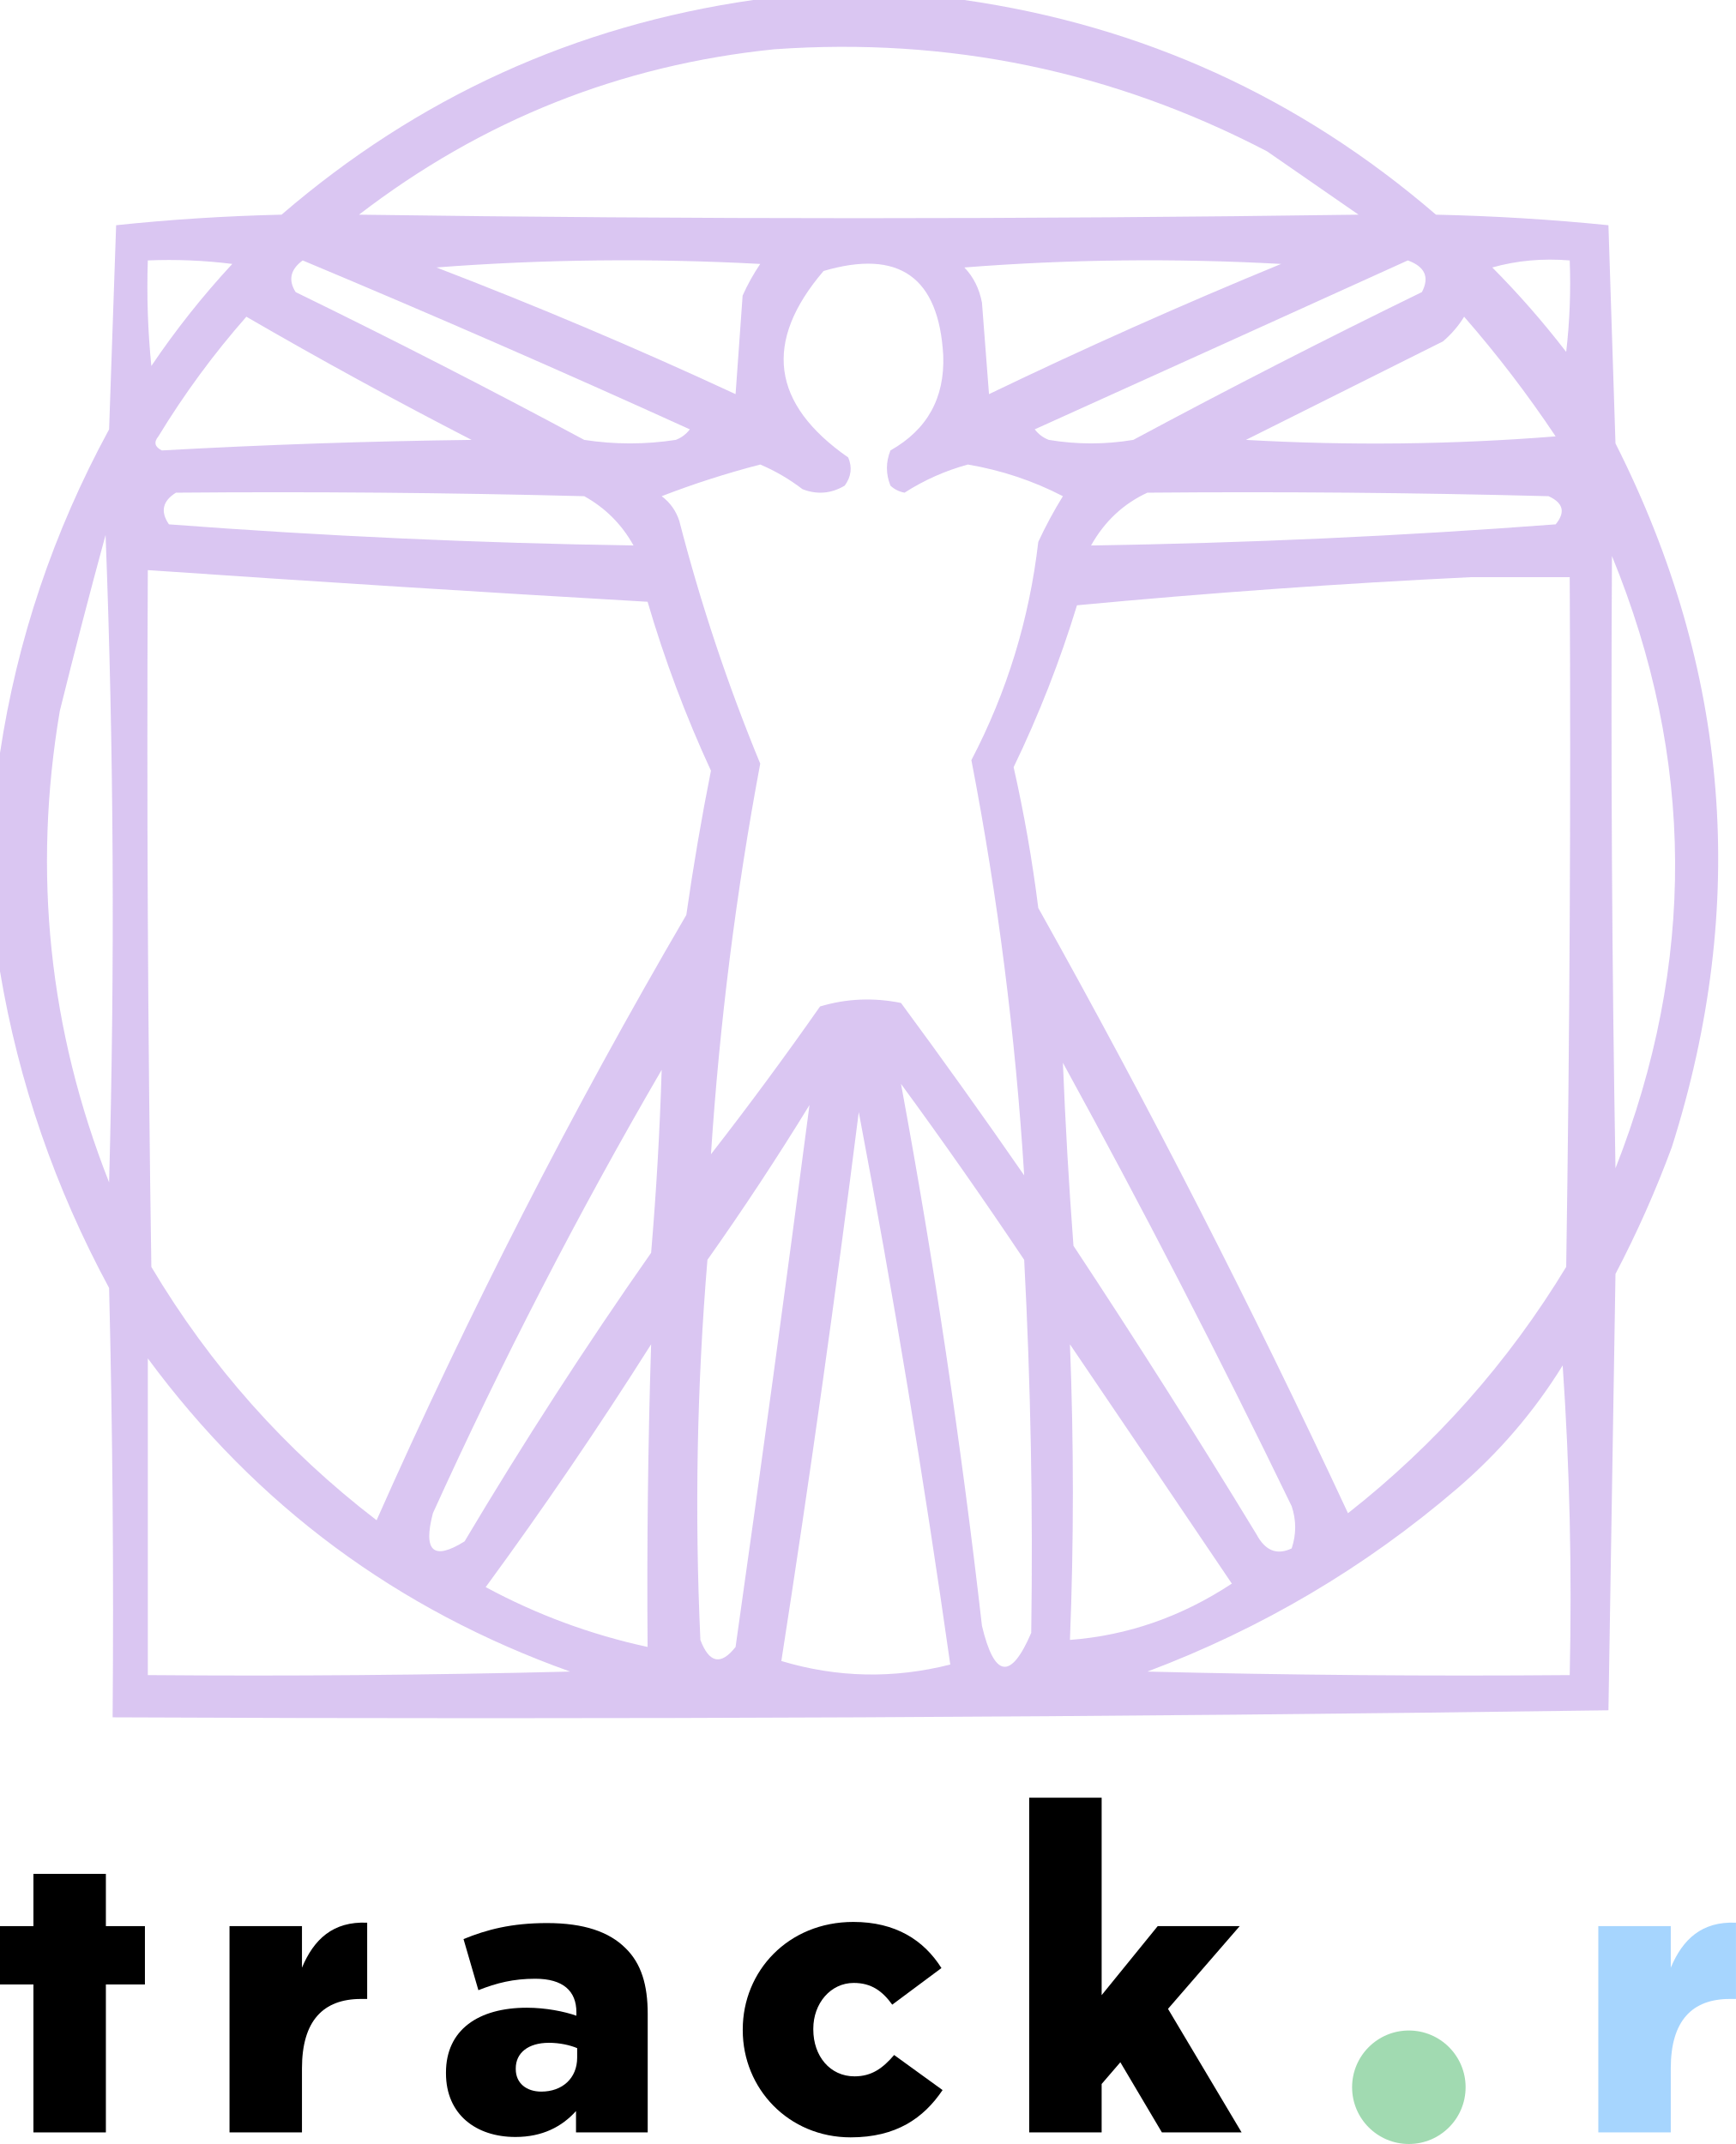
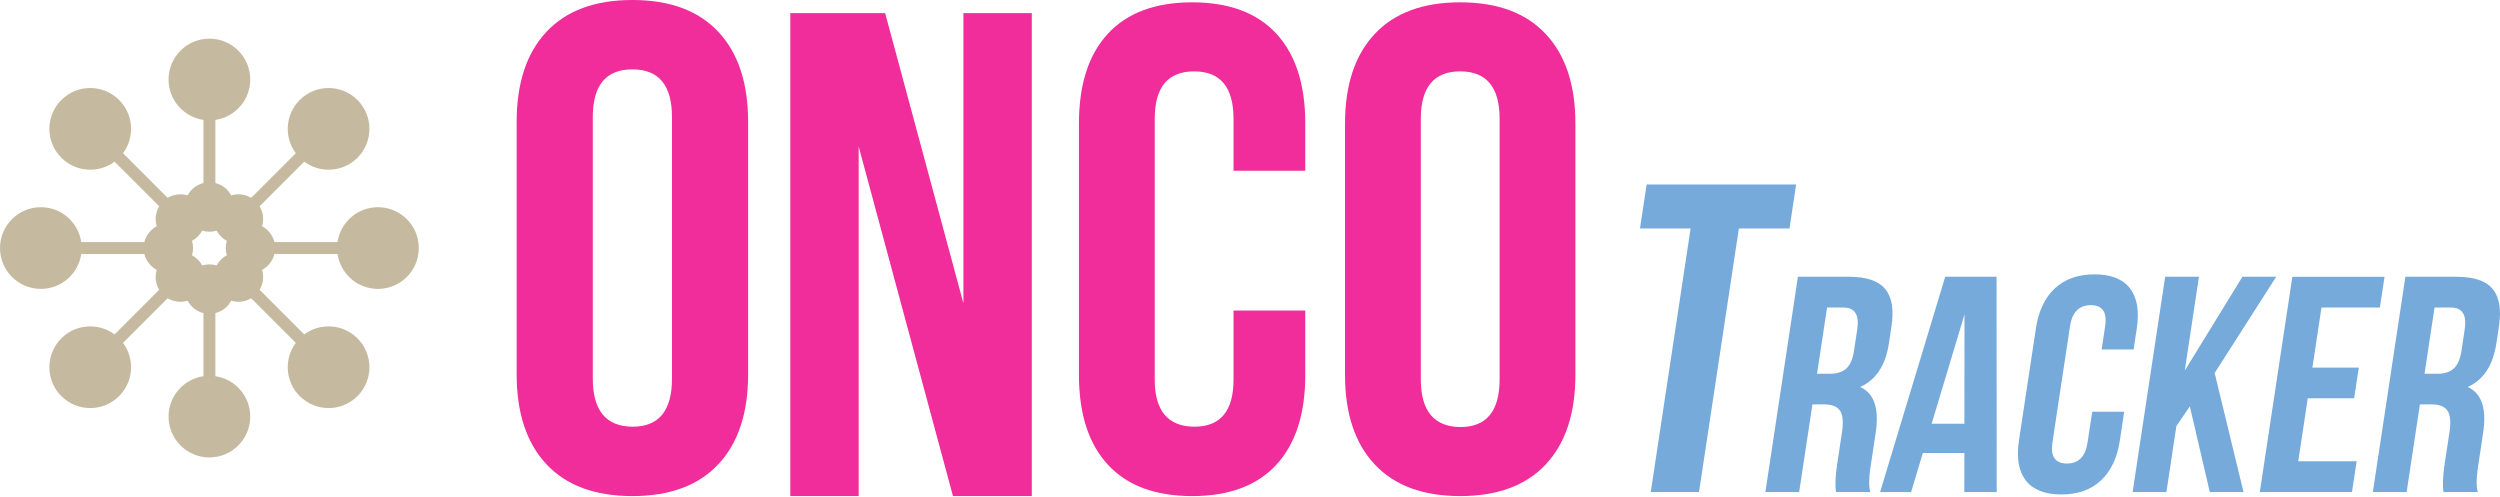
- <svg xmlns="http://www.w3.org/2000/svg" version="1.1" id="Capa_1" x="0px" y="0px" width="576.46px" height="712.036px" viewBox="0 0 576.46 712.036" enable-background="new 0 0 576.46 712.036" xml:space="preserve">
+ <svg xmlns="http://www.w3.org/2000/svg" version="1.1" id="Capa_1" x="0px" y="0px" width="558.979px" height="110.922px" viewBox="0 0 558.979 110.922" enable-background="new 0 0 558.979 110.922" xml:space="preserve">
  <g>
-     <path d="M11.098,708.186v-49.137H0v-19.372h11.098v-17.35h24.061v17.35h12.963v19.372H35.159v49.137H11.098z" />
-     <path d="M76.212,639.677h24.061v13.801c3.923-9.37,10.256-15.445,21.653-14.941v25.327H119.9c-12.537,0-19.627,7.216-19.627,23.047   v21.275H76.212V639.677z" />
-     <path d="M148.092,688.555v-0.252c0-14.18,10.764-21.527,26.846-21.527c6.333,0,12.538,1.267,16.464,2.659v-1.141   c0-7.09-4.43-11.142-13.675-11.142c-7.219,0-12.79,1.393-18.871,3.8l-4.938-16.971c7.726-3.164,15.957-5.319,27.732-5.319   c12.285,0,20.642,2.911,26.09,8.356c5.189,5.066,7.342,12.163,7.342,21.786v39.381h-23.809v-7.09   c-4.683,5.192-11.142,8.608-20.132,8.608C158.097,709.705,148.092,702.237,148.092,688.555z M191.654,683.369v-3.17   c-2.404-1.015-5.823-1.771-9.368-1.771c-6.967,0-11.019,3.422-11.019,8.482v0.252c0,4.688,3.545,7.474,8.482,7.474   C186.717,694.636,191.654,690.207,191.654,683.369z" />
-     <path d="M246.642,674.25v-0.252c0-19.378,15.068-35.713,36.722-35.713c14.057,0,23.428,6.075,29.253,15.32l-16.337,12.156   c-3.293-4.557-6.964-7.216-12.79-7.216c-7.723,0-13.423,6.838-13.423,15.2v0.252c0,8.86,5.57,15.572,13.675,15.572   c5.703,0,9.371-2.659,13.171-7.09l16.083,11.646c-6.33,9.377-15.446,15.704-30.521,15.704   C261.836,709.831,246.642,693.622,246.642,674.25z" />
-     <path d="M341.757,597.019h24.061v65.578l18.616-22.92h27.228l-23.809,27.477l24.441,41.032h-26.468l-13.801-23.299l-6.208,7.216   v16.083h-24.061V597.019z" />
-     <path opacity="0.914" fill="#9ED1FE" enable-background="new    " d="M530.742,639.677h24.063v13.801   c3.927-9.37,10.254-15.445,21.654-14.941v25.327h-2.026c-12.538,0-19.628,7.216-19.628,23.047v21.275h-24.063V639.677z" />
-     <circle opacity="0.934" fill="#9BD8AC" enable-background="new    " cx="467.829" cy="693.187" r="18.847" />
+     <path fill="#F02D9A" d="M213.077,110.922L191.99,32.748v78.174h-15.287V2.931h21.205l17.503,64.888V2.931h15.288v107.991H213.077z" />
+     <path fill="#F02D9A" d="M275.809,69.427h16.04v14.384c0,8.736-2.159,15.438-6.476,20.107c-4.319,4.669-10.592,7.004-18.819,7.004   c-8.228,0-14.504-2.335-18.827-7.004c-4.323-4.669-6.485-11.371-6.485-20.107V27.631c0-8.736,2.162-15.439,6.485-20.107   c4.323-4.669,10.599-7.003,18.827-7.003c8.227,0,14.5,2.334,18.819,7.003c4.317,4.668,6.476,11.371,6.476,20.107v10.543h-16.04   V26.577c0-7.079-2.938-10.619-8.812-10.619c-5.875,0-8.811,3.54-8.811,10.619v58.289c0,6.979,2.949,10.494,8.848,10.543   c5.848,0,8.774-3.513,8.774-10.543V69.427z" />
+     <path fill="#F02D9A" d="M300.736,83.811V27.631c0-8.635,2.21-15.312,6.634-20.031c4.424-4.72,10.796-7.08,19.121-7.08   c8.322,0,14.695,2.36,19.119,7.08c4.424,4.719,6.636,11.396,6.636,20.031v56.179c0,8.636-2.212,15.313-6.636,20.031   c-4.424,4.721-10.797,7.08-19.119,7.08c-8.325,0-14.697-2.359-19.121-7.08C302.946,99.123,300.736,92.446,300.736,83.811z    M317.68,26.566V84.8c0,7.073,2.948,10.634,8.848,10.683c5.848,0,8.773-3.56,8.773-10.683V26.566   c0-7.072-2.938-10.608-8.811-10.608C320.616,15.958,317.68,19.495,317.68,26.566z" />
+     <g>
+       <g>
+         <path fill="#76AADB" d="M366.687,51.081l1.486-9.831H401.6l-1.486,9.831h-11.318l-8.91,58.94h-10.791l8.911-58.94H366.687z" />
+         <path fill="#76AADB" d="M418.189,110.021h-7.657c-0.239-1.364-0.176-3.334,0.191-5.908l1.143-7.554     c0.331-2.192,0.183-3.765-0.445-4.716c-0.629-0.951-1.815-1.428-3.562-1.428h-2.618l-2.964,19.605h-7.554l7.278-48.14h11.397     c3.888,0,6.589,0.906,8.103,2.719s1.986,4.6,1.418,8.359l-0.573,3.793c-0.748,4.946-2.889,8.203-6.424,9.77     c3.13,1.41,4.285,4.823,3.466,10.239l-1.121,7.419c-0.014,0.089-0.029,0.19-0.046,0.302     C417.848,106.945,417.837,108.791,418.189,110.021z M412.174,68.764h-3.66l-2.238,14.805h2.954c1.522,0,2.717-0.392,3.585-1.175     c0.869-0.783,1.441-2.093,1.719-3.929l0.716-4.733C415.772,70.42,414.748,68.764,412.174,68.764z" />
+         <path fill="#76AADB" d="M446.416,61.882l0.029,48.14h-7.24l0.011-8.728h-9.284l-2.625,8.728h-6.935l14.563-48.14H446.416z      M439.246,70.313l-7.347,24.435h7.322L439.246,70.313z" />
+         <path fill="#76AADB" d="M467.802,92.062h7.15l-0.969,6.412c-0.589,3.895-2.003,6.882-4.242,8.963     c-2.24,2.082-5.194,3.122-8.861,3.122c-3.668,0-6.308-1.04-7.921-3.122c-1.612-2.081-2.124-5.068-1.535-8.963l3.786-25.044     c0.589-3.895,2.004-6.882,4.246-8.963c2.241-2.082,5.196-3.123,8.864-3.123s6.307,1.041,7.917,3.123     c1.61,2.081,2.121,5.068,1.532,8.963l-0.711,4.7h-7.15l0.782-5.17c0.478-3.156-0.595-4.733-3.213-4.733s-4.165,1.577-4.643,4.733     l-3.929,25.983c-0.471,3.111,0.607,4.678,3.234,4.7c2.606,0,4.147-1.566,4.621-4.7L467.802,92.062z" />
+         <path fill="#76AADB" d="M494.092,110.021l-4.467-19.164l-3.002,4.397l-2.232,14.767h-7.554l7.278-48.14h7.554l-3.173,20.981     l12.891-20.981h7.554l-13.762,21.524l6.454,26.615H494.092z" />
+         <path fill="#76AADB" d="M519.063,68.764l-2.031,13.429h10.374l-1.036,6.849h-10.373l-2.131,14.099h13.059l-1.04,6.882h-20.612     l7.278-48.14h20.612l-1.041,6.882H519.063z" />
+         <path fill="#76AADB" d="M554.015,110.021h-7.656c-0.239-1.364-0.176-3.334,0.191-5.908l1.142-7.554     c0.332-2.192,0.184-3.765-0.445-4.716c-0.627-0.951-1.814-1.428-3.561-1.428h-2.618l-2.964,19.605h-7.555l7.279-48.14h11.396     c3.889,0,6.59,0.906,8.104,2.719s1.986,4.6,1.418,8.359l-0.574,3.793c-0.747,4.946-2.889,8.203-6.422,9.77     c3.129,1.41,4.283,4.823,3.464,10.239l-1.122,7.419c-0.014,0.089-0.028,0.19-0.045,0.302     C553.675,106.945,553.665,108.791,554.015,110.021z M548,68.764h-3.658l-2.238,14.805h2.953c1.521,0,2.716-0.392,3.585-1.175     c0.868-0.783,1.441-2.093,1.719-3.929l0.716-4.733C551.6,70.42,550.574,68.764,548,68.764z" />
+       </g>
+     </g>
+     <path fill="#F02D9A" d="M115.519,83.684V27.238c0-8.675,2.222-15.384,6.667-20.126C126.629,2.371,133.032,0,141.396,0   c8.362,0,14.765,2.371,19.21,7.112c4.444,4.742,6.667,11.451,6.667,20.126v56.445c0,8.676-2.223,15.385-6.667,20.126   c-4.445,4.742-10.849,7.112-19.21,7.112c-8.363,0-14.766-2.37-19.21-7.112C117.74,99.068,115.519,92.359,115.519,83.684z    M132.543,26.168v58.509c0,7.105,2.963,10.684,8.891,10.733c5.875,0,8.814-3.577,8.814-10.733V26.168   c0-7.105-2.951-10.658-8.853-10.658S132.543,19.063,132.543,26.168z" />
  </g>
-   <path opacity="0.795" fill="#D0B7EF" enable-background="new    " d="M536.442,147.257c-0.781-24.149-1.56-48.305-2.338-72.46  c-18.906-1.909-37.994-3.075-57.269-3.504C431.499,32.259,379.298,8.495,320.227,0c-23.374,0-46.748,0-70.122,0  c-59.067,8.495-111.27,32.259-156.609,71.293c-18.493,0.429-36.803,1.595-54.931,3.504c-0.778,22.599-1.553,45.191-2.334,67.79  C17.756,176.586,5.678,212.425,0,250.104c0,24.156,0,48.311,0,72.466c6.163,36.797,18.241,71.854,36.23,105.179  c1.169,47.523,1.556,95.053,1.169,142.588c165.734,0.775,331.305-0.007,496.706-2.338c0.778-48.311,1.557-96.615,2.338-144.92  c7.141-13.637,13.376-27.658,18.698-42.077C580.698,300.457,574.462,222.54,536.442,147.257z M36.23,392.692  c-20.005-50.755-25.46-102.961-16.363-156.609c4.849-19.599,9.913-39.072,15.193-58.438  C37.783,248.933,38.168,320.617,36.23,392.692z M521.249,86.488c0.387,10.159-0.004,20.286-1.17,30.388  c-7.672-9.957-15.852-19.309-24.543-28.05C503.628,86.532,512.199,85.75,521.249,86.488z M516.572,174.141  c-51.386,3.895-102.81,6.232-154.271,7.014c4.461-7.978,10.693-13.82,18.7-17.532c44.419-0.391,88.829,0,133.232,1.166  C519.125,167.02,519.903,170.133,516.572,174.141z M479.174,113.365c2.829-2.426,5.164-5.155,7.011-8.18  c10.896,12.484,21.026,25.724,30.388,39.74c-34.254,2.723-68.536,3.113-102.848,1.166  C435.542,135.183,457.359,124.274,479.174,113.365z M472.163,97.005c-32.313,15.761-64.258,32.127-95.837,49.086  c-9.349,1.557-18.698,1.557-28.05,0c-1.888-0.718-3.444-1.891-4.673-3.504c41.454-18.735,82.744-37.439,123.884-56.1  C473.202,88.574,474.759,92.078,472.163,97.005z M252.443,154.271c4.969,2.099,9.645,4.828,14.025,8.18  c4.859,1.891,9.535,1.5,14.025-1.166c2.168-2.962,2.559-6.082,1.169-9.352c-25.539-17.79-28.264-38.436-8.183-61.941  c25.038-7.348,38.281,2.004,39.737,28.05c0.529,14.142-5.313,24.659-17.532,31.554c-1.557,3.895-1.557,7.795,0,11.69  c1.311,1.216,2.874,1.998,4.676,2.338c6.529-4.185,13.543-7.304,21.036-9.353c11.173,1.903,21.691,5.407,31.557,10.518  c-3.024,4.878-5.75,9.944-8.18,15.194c-2.969,25.643-10.37,49.798-22.208,72.46c8.813,45.689,14.655,91.655,17.532,137.911  c-13.348-19.296-26.985-38.385-40.906-57.266c-9.169-1.853-18.127-1.468-26.881,1.166c-11.756,16.788-23.834,33.154-36.229,49.086  c2.867-43.547,8.318-86.791,16.363-129.726c-10.798-26.166-19.76-53.05-26.881-80.646c-1.087-3.34-3.035-6.069-5.842-8.18  C230.295,160.693,241.203,157.189,252.443,154.271z M244.26,130.897c-32.679-15.175-65.792-29.197-99.341-42.072  c35.439-2.716,71.278-3.107,107.524-1.172c-2.244,3.321-4.191,6.825-5.845,10.518C245.819,109.08,245.041,119.989,244.26,130.897z   M320.227,88.826c34.663-2.716,69.722-3.107,105.186-1.172c-32.783,13.473-65.118,27.886-97.003,43.244  c-0.778-10.127-1.56-20.254-2.338-30.388C325.195,95.859,323.251,91.958,320.227,88.826z M257.116,16.366  c57.855-4.096,112.395,7.203,163.624,33.892c10.127,7.008,20.258,14.022,30.385,21.036c-110.637,1.557-221.273,1.557-331.917,0  C160.098,39.878,206.067,21.572,257.116,16.366z M100.51,86.488c43.086,18.03,85.939,36.734,128.559,56.1  c-1.229,1.613-2.786,2.786-4.676,3.504c-10.13,1.557-20.254,1.557-30.384,0c-31.579-16.958-63.527-33.325-95.836-49.086  C95.642,93.004,96.423,89.5,100.51,86.488z M210.368,181.155c-51.455-0.782-102.879-3.12-154.271-7.014  c-2.905-4.248-2.127-7.751,2.338-10.518c45.198-0.391,90.389,0,135.574,1.166C201.019,168.684,206.474,174.141,210.368,181.155z   M156.606,146.091c-34.384,0.429-68.666,1.594-102.848,3.504c-2.385-1.172-2.773-2.729-1.166-4.67  c8.618-14.147,18.354-27.395,29.216-39.74C106.241,119.358,131.175,132.996,156.606,146.091z M49.086,86.488  c9.38-0.391,18.732,0,28.05,1.166c-9.85,10.625-18.812,21.924-26.881,33.892C49.086,109.887,48.698,98.203,49.086,86.488z   M49.086,556.309c0-35.058,0-70.122,0-105.179c35.975,48.802,82.722,83.475,140.246,104.013  C142.591,556.309,95.843,556.7,49.086,556.309z M215.044,546.963c-18.827-4.071-36.75-10.694-53.762-19.87  c19.224-26.241,37.534-53.125,54.931-80.64C215.167,479.823,214.776,513.324,215.044,546.963z M216.213,416.066  c-21.814,31.15-42.459,63.095-61.944,95.834c-10.335,6.453-13.843,3.34-10.519-9.353c22.937-50.548,48.257-99.634,75.97-147.257  C219.103,375.576,217.937,395.831,216.213,416.066z M125.053,504.885c-30.332-23.267-55.262-51.316-74.798-84.144  c-1.169-77.135-1.557-154.271-1.169-231.406c55.239,3.806,110.558,7.31,165.958,10.518c5.615,19.177,12.626,37.875,21.036,56.1  c-3.157,15.881-5.886,31.856-8.18,47.914C189.962,368.827,155.68,435.835,125.053,504.885z M232.573,544.625  c-1.938-42.135-1.16-84.206,2.338-126.222c11.929-16.876,23.226-34.018,33.895-51.424c-7.771,59.472-15.953,119.466-24.546,179.983  C239.395,553.158,235.497,552.376,232.573,544.625z M259.454,551.633c9.444-60.638,18.014-121.413,25.712-182.315  c11.52,60.732,21.647,121.893,30.388,183.487C296.679,557.583,277.981,557.191,259.454,551.633z M342.435,542.288  c-6.784,15.768-12.235,14.985-16.363-2.338c-6.895-60.335-15.855-120.336-26.881-179.983c13.956,19.057,27.593,38.536,40.906,58.438  C342.268,459.688,343.046,500.985,342.435,542.288z M336.589,254.781c8.389-17.368,15.399-35.285,21.039-53.762  c43.881-4.134,87.516-7.247,130.895-9.346c10.908,0,21.817,0,32.727,0c0.391,76.354,0,152.714-1.17,229.068  c-19.211,31.674-43.363,58.942-72.459,81.806c-31.825-68.319-66.107-135.327-102.848-201.019  C342.797,285.78,340.068,270.202,336.589,254.781z M428.919,500.215c1.557,4.67,1.557,9.346,0,14.022  c-4.887,2.338-8.781,0.781-11.688-4.677c-19.674-32.341-39.932-64.286-60.772-95.833c-1.531-20.248-2.7-40.503-3.507-60.776  C379.433,401.238,404.757,450.324,428.919,500.215z M355.29,446.454c17.869,26.336,35.786,52.829,53.762,79.474  c-16.688,11.01-34.606,17.242-53.762,18.698C356.585,512.006,356.585,479.281,355.29,446.454z M521.249,556.309  c-46.755,0.391-93.506,0-140.247-1.166c37.985-14.306,72.265-34.565,102.848-60.775c13.927-11.961,25.614-25.593,35.061-40.906  C521.239,487.334,522.018,521.617,521.249,556.309z M536.442,388.016c-1.169-67.784-1.56-135.567-1.169-203.357  C562.845,251.976,563.235,319.76,536.442,388.016z" />
+   <path fill="#C5BA9F" d="M84.506,46.327c-4.591,0-8.39,3.388-9.036,7.799H61.362c-0.381-1.535-1.403-2.815-2.764-3.544  c0.448-1.478,0.265-3.105-0.551-4.46l9.976-9.976c3.577,2.663,8.658,2.372,11.904-0.875c3.567-3.567,3.566-9.35,0-12.917  c-3.567-3.567-9.35-3.567-12.917,0c-3.247,3.247-3.537,8.328-0.875,11.904l-9.976,9.976c-1.355-0.815-2.983-0.999-4.46-0.551  c-0.728-1.361-2.008-2.383-3.543-2.764V26.811c4.412-0.646,7.799-4.444,7.799-9.036c0-5.044-4.089-9.134-9.134-9.134  s-9.134,4.089-9.134,9.134c0,4.591,3.387,8.39,7.799,9.036v14.108c-1.535,0.381-2.815,1.403-3.543,2.764  c-1.478-0.448-3.105-0.265-4.46,0.551l-9.976-9.976c2.663-3.576,2.372-8.657-0.875-11.904c-3.567-3.567-9.35-3.567-12.917,0  c-3.567,3.567-3.567,9.351,0,12.917c3.247,3.247,8.328,3.538,11.904,0.875l9.976,9.976c-0.816,1.355-0.999,2.982-0.551,4.46  c-1.361,0.729-2.383,2.009-2.764,3.544H18.169c-0.646-4.412-4.444-7.799-9.036-7.799C4.089,46.327,0,50.416,0,55.461  s4.089,9.135,9.134,9.135c4.591,0,8.39-3.389,9.036-7.801h14.108c0.381,1.536,1.403,2.816,2.764,3.545  c-0.448,1.478-0.265,3.105,0.551,4.46l-9.976,9.976c-3.576-2.662-8.657-2.371-11.904,0.875c-3.567,3.566-3.567,9.35,0,12.917  c3.567,3.567,9.351,3.567,12.917,0.001c3.247-3.247,3.538-8.328,0.875-11.904l9.976-9.977c1.355,0.816,2.983,0.999,4.46,0.551  c0.729,1.361,2.009,2.384,3.544,2.765v14.108c-4.412,0.646-7.799,4.444-7.799,9.035c0,5.045,4.089,9.135,9.134,9.135  s9.134-4.09,9.134-9.135c0-4.591-3.387-8.389-7.799-9.035V70.003c1.535-0.381,2.815-1.403,3.544-2.765  c1.477,0.448,3.105,0.266,4.46-0.551l9.976,9.977c-2.663,3.576-2.372,8.657,0.875,11.904c3.567,3.566,9.35,3.566,12.917-0.001  c3.567-3.567,3.567-9.351,0-12.917c-3.247-3.246-8.328-3.537-11.904-0.875L58.047,64.8c0.815-1.354,0.999-2.982,0.551-4.46  c1.361-0.729,2.383-2.009,2.764-3.545H75.47c0.646,4.412,4.444,7.801,9.036,7.801c5.044,0,9.134-4.09,9.134-9.135  S89.55,46.327,84.506,46.327z M45.208,59.352c-0.251-0.471-0.573-0.912-0.97-1.31c-0.396-0.396-0.839-0.719-1.31-0.97  c0.155-0.51,0.24-1.05,0.24-1.611s-0.085-1.102-0.24-1.612c0.471-0.251,0.913-0.573,1.31-0.97s0.719-0.839,0.97-1.31  c0.51,0.155,1.051,0.24,1.612,0.24s1.102-0.085,1.612-0.24c0.251,0.47,0.573,0.913,0.97,1.31s0.839,0.719,1.31,0.97  c-0.155,0.51-0.24,1.051-0.24,1.612s0.085,1.102,0.24,1.611c-0.471,0.251-0.913,0.574-1.31,0.97c-0.396,0.397-0.719,0.839-0.97,1.31  c-0.51-0.154-1.051-0.24-1.612-0.24S45.718,59.197,45.208,59.352z" />
</svg>
